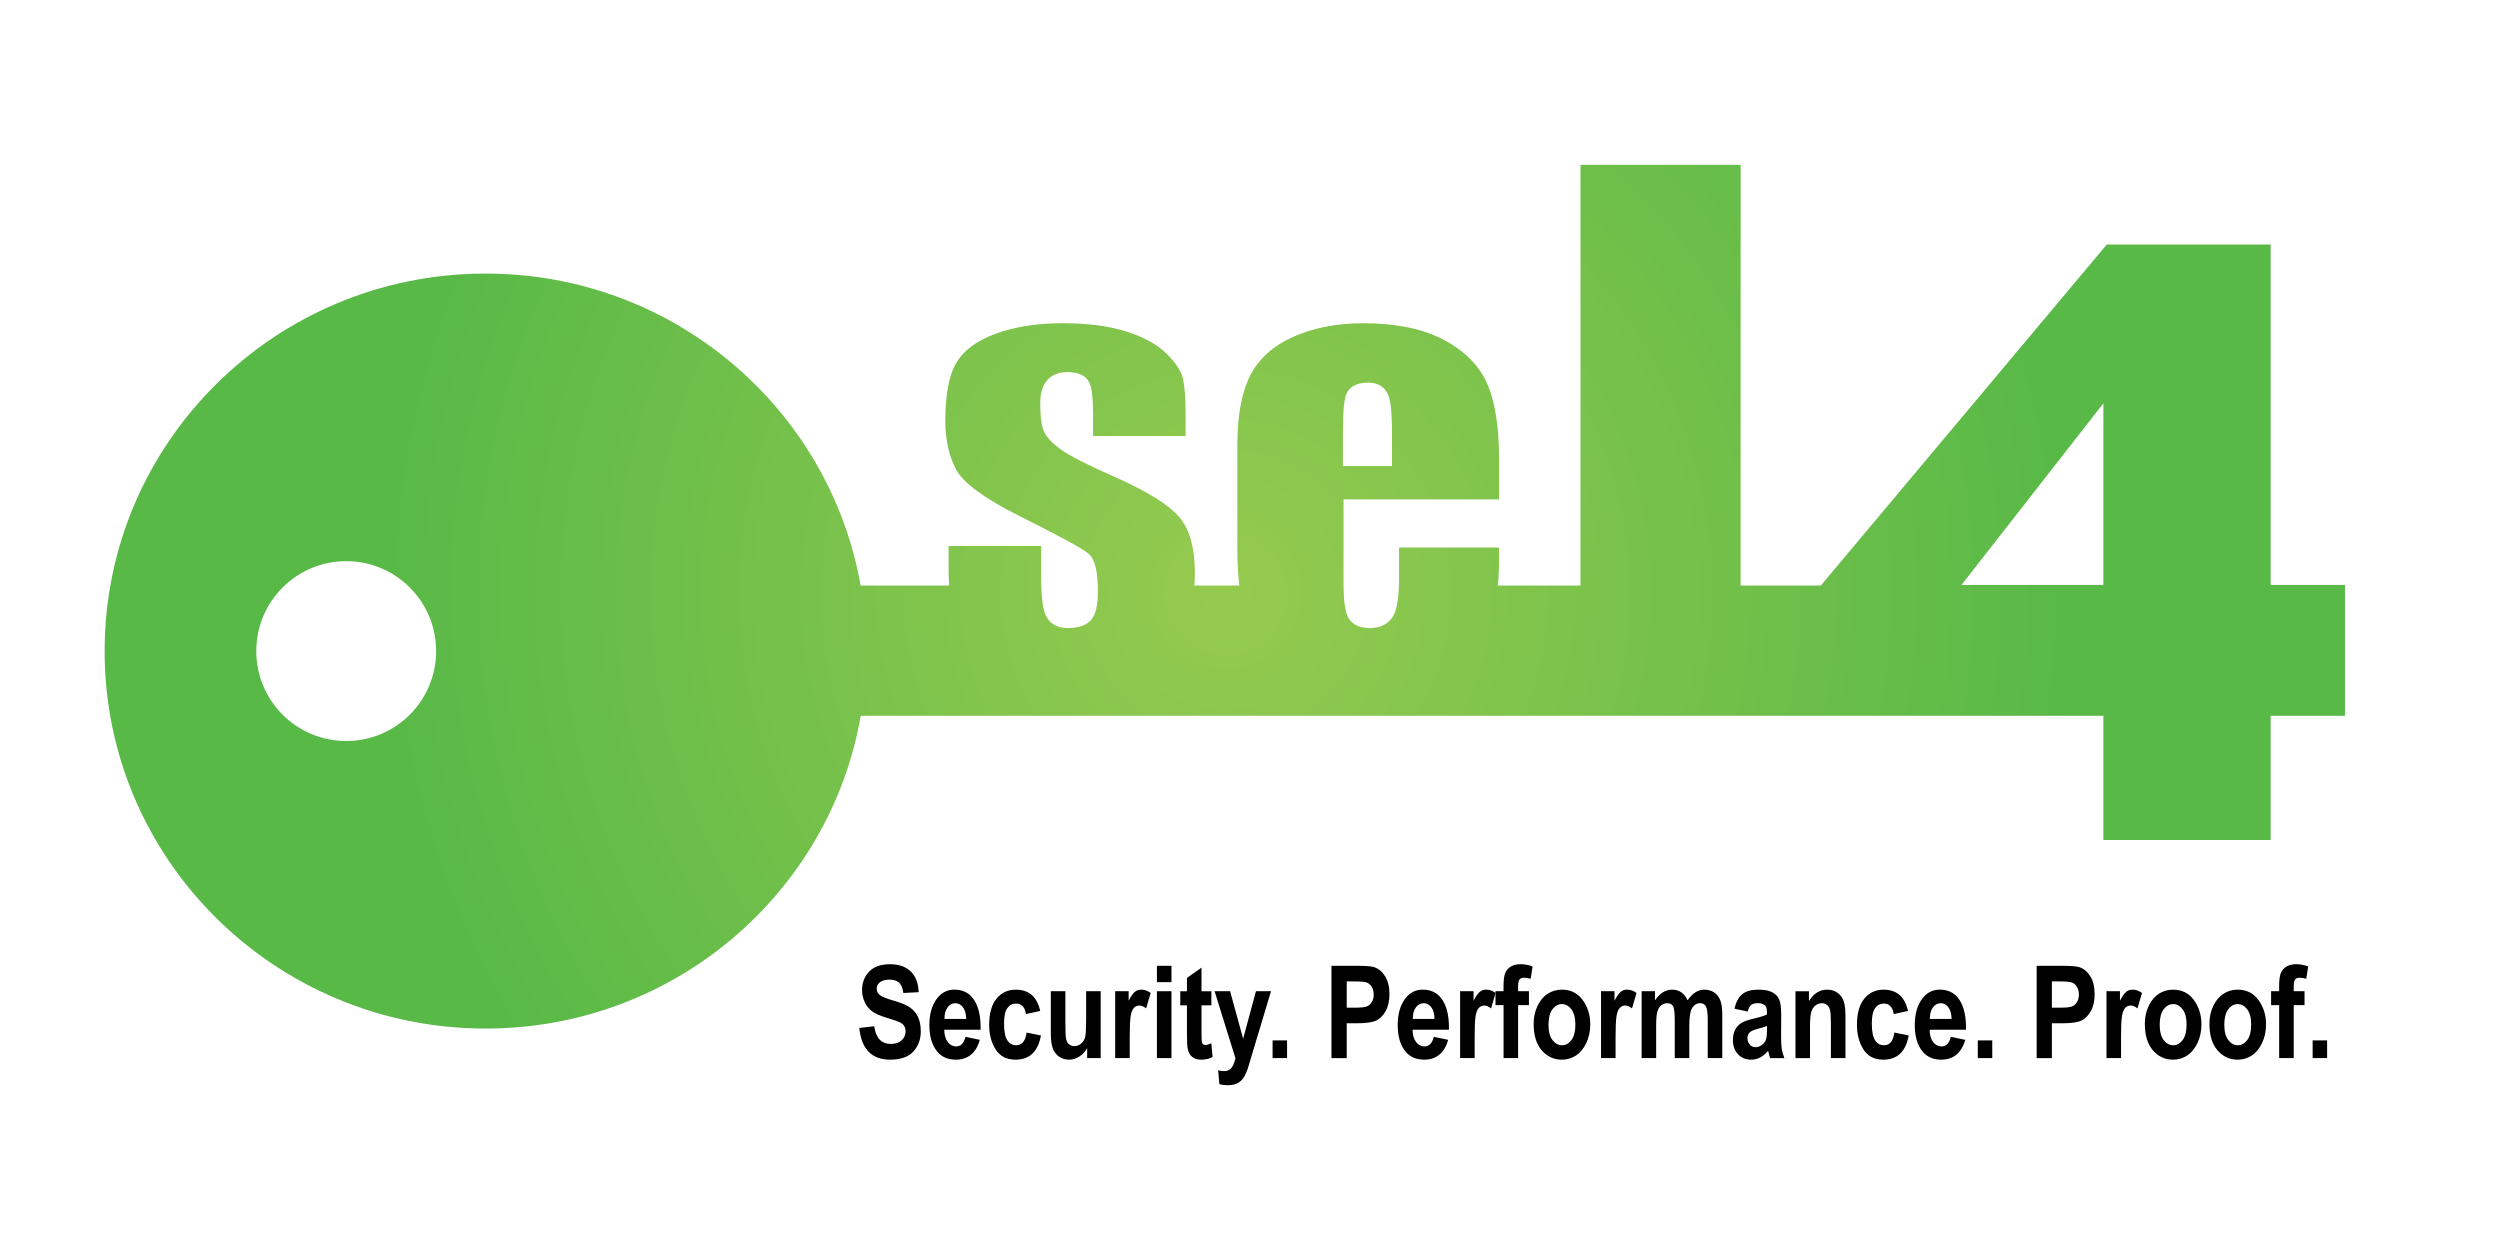
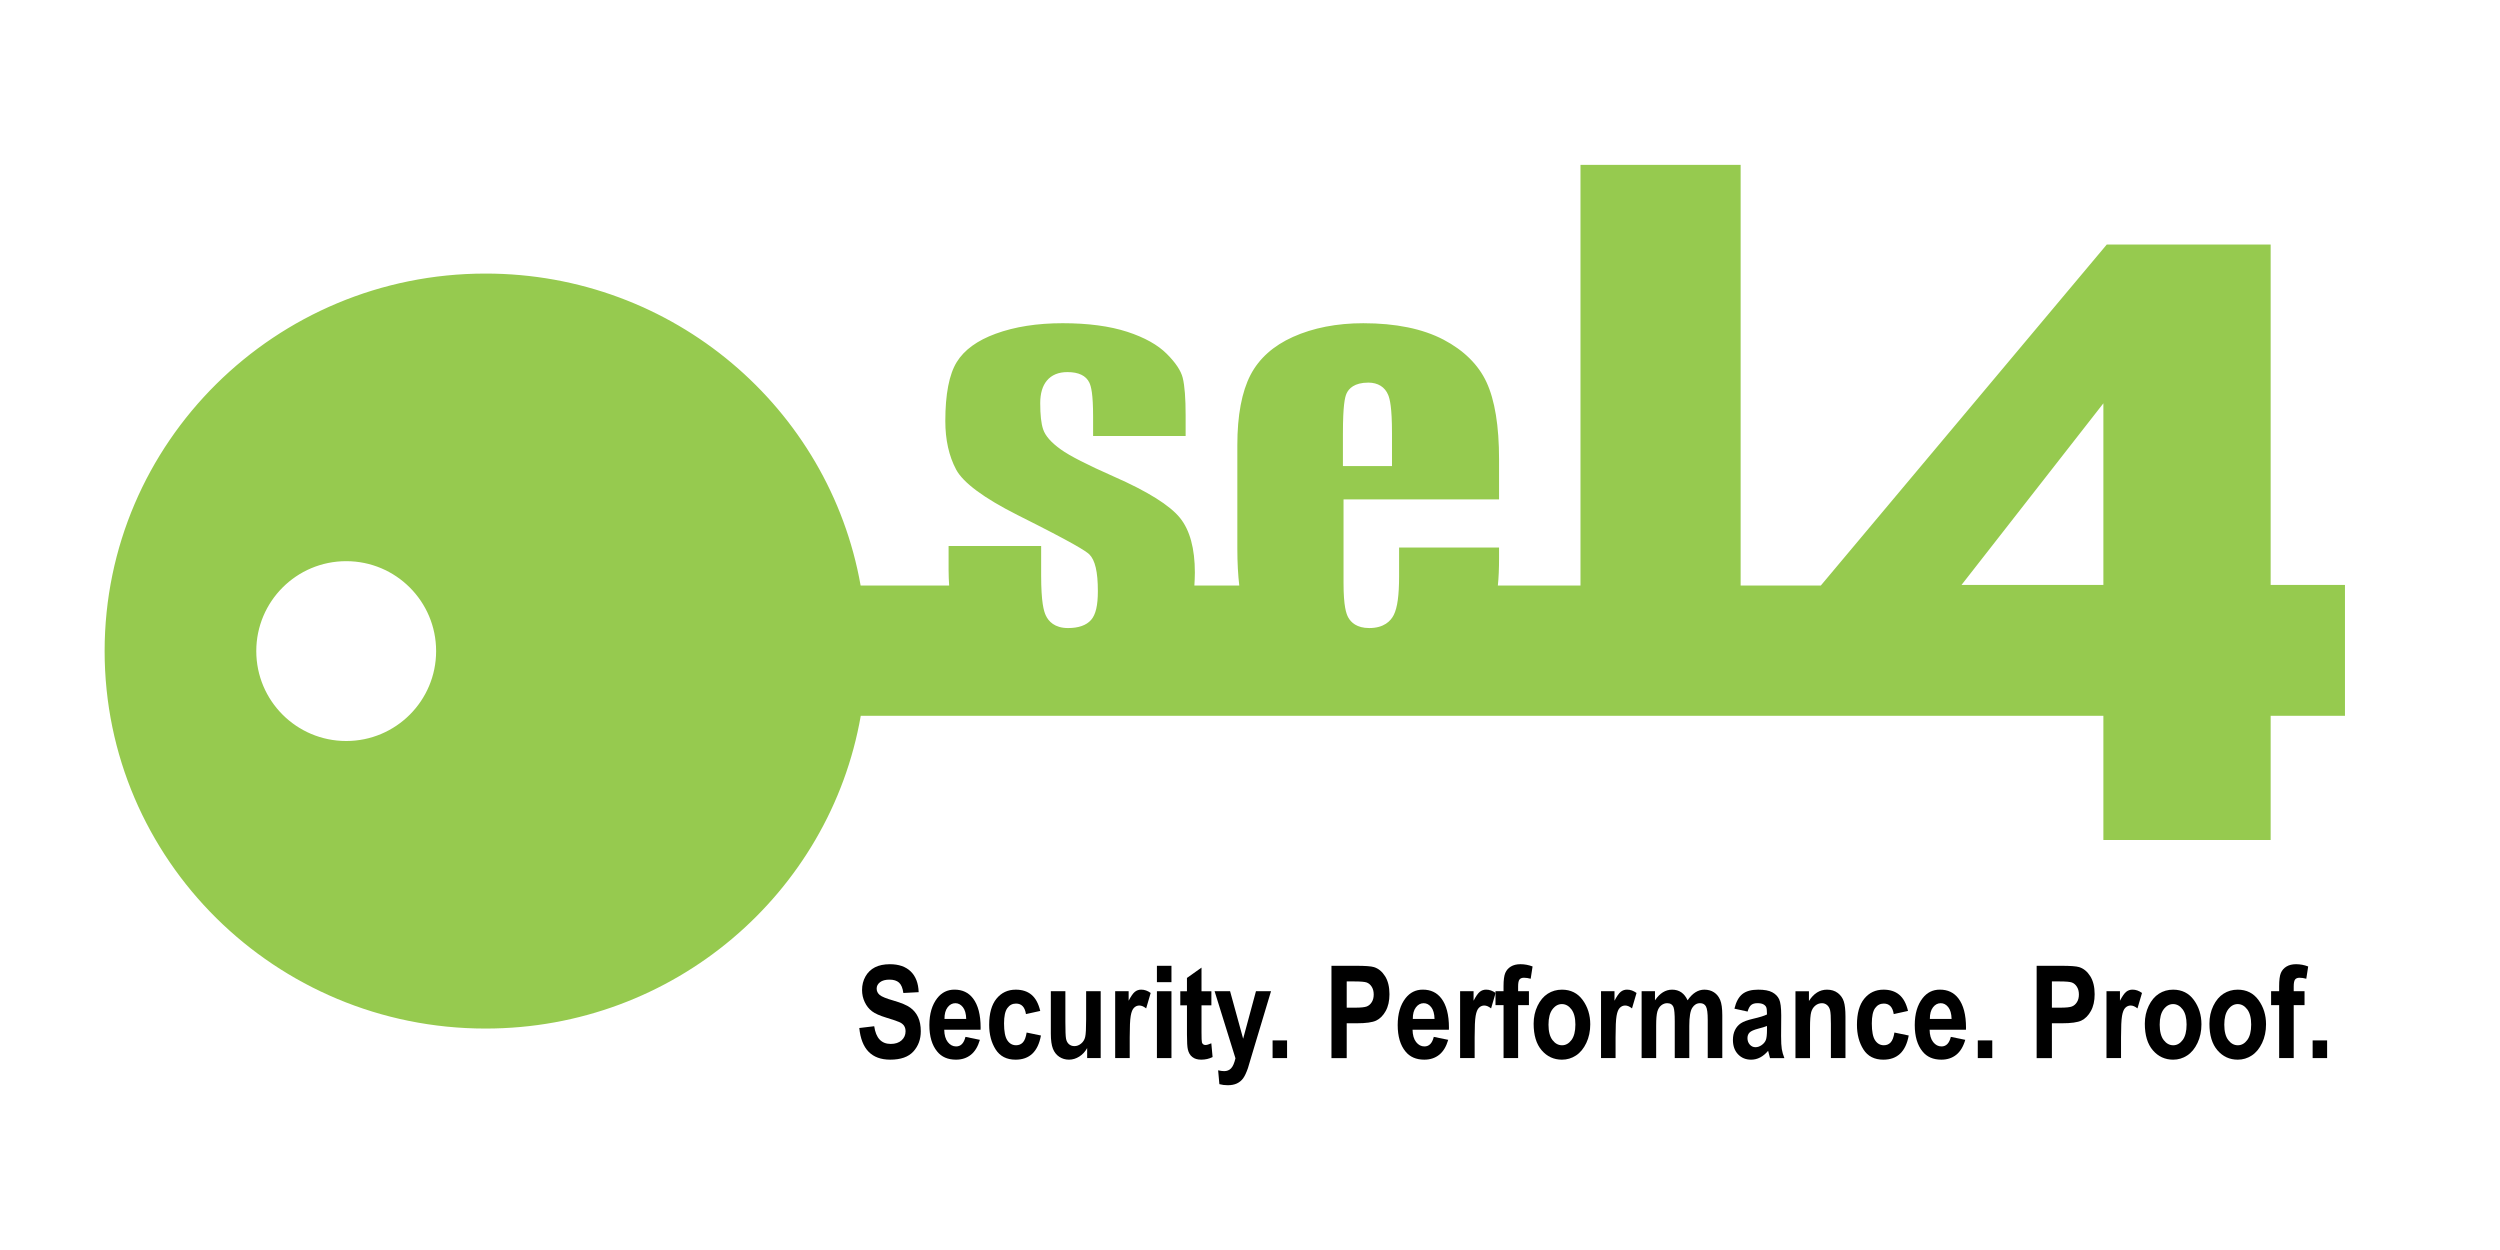
<svg xmlns="http://www.w3.org/2000/svg" xmlns:xlink="http://www.w3.org/1999/xlink" version="1.1" id="Layer_2" x="0px" y="0px" width="198.426px" height="99.212px" viewBox="0 0 198.426 99.212" enable-background="new 0 0 198.426 99.212" xml:space="preserve">
  <defs id="defs76" />
-   <g id="g3">
+   <g id="g3" style="display:inline">
    <defs id="defs5">
-       <path id="SVGID_1_" d="M20.341,51.676c0-3.94,3.193-7.136,7.139-7.136c3.941,0,7.135,3.195,7.135,7.136    c0,3.942-3.193,7.138-7.135,7.138C23.534,58.814,20.341,55.618,20.341,51.676 M166.946,32.012v14.414h-11.26L166.946,32.012z     M106.589,34.382c0-2.214,0.154-2.843,0.283-3.142c0.178-0.396,0.619-0.872,1.734-0.872c0.758,0,1.32,0.349,1.576,0.982    c0.129,0.314,0.301,0.973,0.301,3.031v2.612h-3.895V34.382z M125.444,13.087v33.388h-6.559c0.066-0.627,0.096-1.342,0.096-2.203    v-0.815h-7.934v2.271c0,1.523-0.133,2.501-0.424,3.082c-0.238,0.474-0.77,1.039-1.947,1.039c-0.992,0-1.451-0.457-1.662-0.836    c-0.162-0.29-0.377-0.889-0.377-2.731v-6.645h12.344v-3.183c0-2.635-0.334-4.696-0.998-6.123    c-0.645-1.387-1.795-2.521-3.412-3.373c-1.654-0.865-3.793-1.304-6.367-1.304c-2.096,0-3.975,0.366-5.576,1.085    c-1.561,0.701-2.695,1.717-3.373,3.018c-0.693,1.338-1.047,3.211-1.047,5.572v8.214c0,1.134,0.057,2.101,0.154,2.931h-3.564    c0.018-0.334,0.039-0.66,0.039-1.021c0-1.913-0.396-3.374-1.178-4.344c-0.805-0.999-2.568-2.104-5.244-3.28    c-2.129-0.941-3.51-1.648-4.217-2.157c-0.773-0.554-1.232-1.079-1.406-1.603c-0.154-0.462-0.229-1.14-0.229-2.071    c0-0.766,0.176-1.368,0.529-1.79c0.373-0.448,0.924-0.675,1.629-0.675c0.889,0,1.475,0.282,1.74,0.835    c0.139,0.297,0.299,0.872,0.299,2.711v1.527h7.344v-1.634c0-1.362-0.076-2.366-0.232-2.986c-0.139-0.562-0.566-1.204-1.27-1.906    c-0.713-0.713-1.766-1.299-3.133-1.745c-1.395-0.453-3.117-0.682-5.127-0.682c-2.018,0-3.807,0.281-5.318,0.836    c-1.457,0.533-2.494,1.287-3.084,2.244c-0.605,0.976-0.91,2.552-0.91,4.687c0,1.482,0.287,2.776,0.857,3.846    c0.555,1.044,2.199,2.263,4.881,3.616c4.498,2.252,5.396,2.844,5.688,3.114c0.465,0.459,0.682,1.387,0.682,2.921    c0,1.142-0.17,1.868-0.539,2.287c-0.375,0.427-0.992,0.645-1.83,0.645c-1.072,0-1.549-0.542-1.762-0.998    c-0.16-0.339-0.371-1.038-0.371-3.185v-2.329H75.29v1.904c0,0.438,0.021,0.838,0.045,1.233h-7.027    c-2.484-14.066-14.861-24.761-29.77-24.761c-16.697,0-30.234,13.415-30.234,29.962c0,16.548,13.537,29.962,30.234,29.962    c14.93,0,27.324-10.727,29.781-24.824l98.627,0.003v9.856h13.277v-9.856h5.898V46.426h-5.898V19.409h-13.008l-22.697,27.066l0,0    h-6.363V13.087H125.444z" />
+       <path id="SVGID_1_" d="m 20.341,51.676 c 0,-3.94 3.193,-7.136 7.139,-7.136 3.941,0 7.135,3.195 7.135,7.136 0,3.942 -3.193,7.138 -7.135,7.138 -3.946,0 -7.139,-3.196 -7.139,-7.138 M 166.946,32.012 v 14.414 h -11.26 z m -60.357,2.37 c 0,-2.214 0.154,-2.843 0.283,-3.142 0.178,-0.396 0.619,-0.872 1.734,-0.872 0.758,0 1.32,0.349 1.576,0.982 0.129,0.314 0.301,0.973 0.301,3.031 v 2.612 h -3.895 v -2.611 z m 18.855,-21.295 v 33.388 h -6.559 c 0.066,-0.627 0.096,-1.342 0.096,-2.203 v -0.815 h -7.934 v 2.271 c 0,1.523 -0.133,2.501 -0.424,3.082 -0.238,0.474 -0.77,1.039 -1.947,1.039 -0.992,0 -1.451,-0.457 -1.662,-0.836 -0.162,-0.29 -0.377,-0.889 -0.377,-2.731 v -6.645 h 12.344 v -3.183 c 0,-2.635 -0.334,-4.696 -0.998,-6.123 -0.645,-1.387 -1.795,-2.521 -3.412,-3.373 -1.654,-0.865 -3.793,-1.304 -6.367,-1.304 -2.096,0 -3.975,0.366 -5.576,1.085 -1.561,0.701 -2.695,1.717 -3.373,3.018 -0.693,1.338 -1.047,3.211 -1.047,5.572 v 8.214 c 0,1.134 0.057,2.101 0.154,2.931 h -3.564 c 0.018,-0.334 0.039,-0.66 0.039,-1.021 0,-1.913 -0.396,-3.374 -1.178,-4.344 -0.805,-0.999 -2.568,-2.104 -5.244,-3.28 -2.129,-0.941 -3.51,-1.648 -4.217,-2.157 -0.773,-0.554 -1.232,-1.079 -1.406,-1.603 -0.154,-0.462 -0.229,-1.14 -0.229,-2.071 0,-0.766 0.176,-1.368 0.529,-1.79 0.373,-0.448 0.924,-0.675 1.629,-0.675 0.889,0 1.475,0.282 1.74,0.835 0.139,0.297 0.299,0.872 0.299,2.711 v 1.527 h 7.344 v -1.634 c 0,-1.362 -0.076,-2.366 -0.232,-2.986 -0.139,-0.562 -0.566,-1.204 -1.27,-1.906 -0.713,-0.713 -1.766,-1.299 -3.133,-1.745 -1.395,-0.453 -3.117,-0.682 -5.127,-0.682 -2.018,0 -3.807,0.281 -5.318,0.836 -1.457,0.533 -2.494,1.287 -3.084,2.244 -0.605,0.976 -0.91,2.552 -0.91,4.687 0,1.482 0.287,2.776 0.857,3.846 0.555,1.044 2.199,2.263 4.881,3.616 4.498,2.252 5.396,2.844 5.688,3.114 0.465,0.459 0.682,1.387 0.682,2.921 0,1.142 -0.17,1.868 -0.539,2.287 -0.375,0.427 -0.992,0.645 -1.83,0.645 -1.072,0 -1.549,-0.542 -1.762,-0.998 -0.16,-0.339 -0.371,-1.038 -0.371,-3.185 V 43.337 H 75.29 v 1.904 c 0,0.438 0.021,0.838 0.045,1.233 H 68.308 C 65.824,32.408 53.447,21.713 38.538,21.713 c -16.697,0 -30.234,13.415 -30.234,29.962 0,16.548 13.537,29.962 30.234,29.962 14.93,0 27.324,-10.727 29.781,-24.824 l 98.627,0.003 v 9.856 h 13.277 v -9.856 h 5.898 v -10.39 h -5.898 V 19.409 h -13.008 l -22.697,27.066 v 0 h -6.363 V 13.087 Z" />
    </defs>
    <clipPath id="SVGID_2_">
-       <use xlink:href="#SVGID_1_" overflow="visible" id="use9" />
+       <use xlink:href="#SVGID_1_" overflow="visible" id="use9" style="overflow:visible" x="0" y="0" width="100%" height="100%" />
    </clipPath>
-     <radialGradient id="SVGID_3_" cx="-260.235" cy="697.833" r="0.48" gradientTransform="matrix(140.2563 0 0 -140.2563 36596.844 97922.703)" gradientUnits="userSpaceOnUse">
+     <radialGradient id="SVGID_3_" cx="-260.235" cy="697.833" r="0.48" gradientTransform="matrix(140.2563,0,0,-140.2563,36596.844,97922.703)" gradientUnits="userSpaceOnUse">
      <stop offset="0" style="stop-color:#96CA4F" id="stop12" />
      <stop offset="1" style="stop-color:#58B947" id="stop14" />
    </radialGradient>
-     <rect x="8.304" y="13.087" clip-path="url(#SVGID_2_)" fill="url(#SVGID_3_)" width="177.818" height="68.551" id="rect16" />
+     <rect x="8.304" y="13.087" clip-path="url(#SVGID_2_)" width="177.818" height="68.551" id="rect16" style="fill:#96ca4f;fill-opacity:1" />
  </g>
  <g id="g18">
    <path d="M68.202,81.593l1.185-0.14c0.133,0.937,0.569,1.404,1.31,1.404c0.366,0,0.654-0.096,0.864-0.287s0.314-0.429,0.314-0.712   c0-0.167-0.036-0.308-0.109-0.425c-0.073-0.116-0.185-0.212-0.335-0.287c-0.149-0.075-0.513-0.2-1.09-0.376   c-0.516-0.156-0.895-0.326-1.134-0.509c-0.24-0.183-0.431-0.423-0.572-0.722c-0.142-0.298-0.213-0.618-0.213-0.961   c0-0.399,0.091-0.759,0.272-1.079c0.182-0.32,0.433-0.561,0.752-0.724c0.32-0.163,0.715-0.245,1.185-0.245   c0.706,0,1.258,0.191,1.654,0.575s0.606,0.931,0.63,1.644L71.7,78.814c-0.053-0.393-0.168-0.668-0.345-0.825   c-0.177-0.156-0.428-0.235-0.754-0.235c-0.327,0-0.578,0.068-0.755,0.205s-0.265,0.306-0.265,0.508c0,0.2,0.08,0.367,0.24,0.503   s0.528,0.286,1.104,0.449c0.609,0.177,1.05,0.362,1.321,0.558c0.271,0.195,0.479,0.446,0.622,0.754s0.215,0.682,0.215,1.122   c0,0.636-0.196,1.171-0.587,1.604c-0.392,0.433-1.004,0.649-1.837,0.649C69.188,84.106,68.369,83.269,68.202,81.593z" id="path20" />
    <path d="M76.629,82.297l1.145,0.235c-0.154,0.533-0.393,0.929-0.716,1.187c-0.324,0.258-0.718,0.387-1.181,0.387   c-0.645,0-1.142-0.215-1.491-0.646c-0.414-0.5-0.621-1.202-0.621-2.103c0-0.888,0.209-1.599,0.625-2.133   c0.354-0.451,0.81-0.676,1.369-0.676c0.623,0,1.111,0.23,1.465,0.69c0.406,0.527,0.609,1.305,0.609,2.333l-0.005,0.16h-2.884   c0.007,0.421,0.102,0.748,0.283,0.979c0.182,0.23,0.401,0.346,0.659,0.346C76.258,83.057,76.505,82.804,76.629,82.297z    M76.688,80.873c-0.01-0.415-0.099-0.727-0.265-0.936c-0.167-0.209-0.365-0.313-0.595-0.313c-0.243,0-0.448,0.109-0.615,0.326   c-0.17,0.221-0.253,0.529-0.249,0.923H76.688z" id="path22" />
    <path d="M82.564,80.238l-1.134,0.25c-0.084-0.557-0.347-0.834-0.789-0.834c-0.285,0-0.515,0.12-0.688,0.361   c-0.175,0.241-0.262,0.646-0.262,1.218c0,0.632,0.087,1.078,0.261,1.338c0.174,0.261,0.405,0.391,0.696,0.391   c0.217,0,0.396-0.074,0.536-0.222c0.141-0.148,0.241-0.411,0.301-0.787l1.135,0.235c-0.233,1.279-0.905,1.919-2.015,1.919   c-0.709,0-1.235-0.271-1.579-0.811c-0.343-0.541-0.515-1.191-0.515-1.953c0-0.911,0.194-1.604,0.583-2.08s0.898-0.713,1.528-0.713   c0.511,0,0.927,0.135,1.249,0.405C82.193,79.224,82.425,79.652,82.564,80.238z" id="path24" />
    <path d="M86.288,83.981v-0.794c-0.159,0.288-0.369,0.513-0.628,0.675c-0.26,0.163-0.531,0.244-0.813,0.244   c-0.286,0-0.542-0.075-0.769-0.225c-0.226-0.15-0.395-0.363-0.506-0.64s-0.167-0.679-0.167-1.206v-3.361h1.154v2.438   c0,0.696,0.017,1.139,0.052,1.327c0.035,0.188,0.112,0.334,0.231,0.437c0.12,0.104,0.265,0.155,0.434,0.155   c0.193,0,0.371-0.067,0.533-0.202c0.163-0.135,0.271-0.308,0.321-0.52c0.052-0.211,0.077-0.677,0.077-1.396v-2.239h1.155v5.307   H86.288z" id="path26" />
    <path d="M89.666,83.981h-1.154v-5.307h1.069v0.754c0.184-0.353,0.348-0.588,0.492-0.705c0.146-0.117,0.312-0.175,0.503-0.175   c0.263,0,0.515,0.088,0.754,0.265l-0.359,1.225c-0.19-0.153-0.37-0.23-0.54-0.23c-0.16,0-0.301,0.059-0.422,0.178   c-0.122,0.118-0.209,0.333-0.263,0.643c-0.054,0.311-0.08,0.881-0.08,1.711V83.981z" id="path28" />
    <path d="M91.825,77.955v-1.299h1.154v1.299H91.825z M91.825,83.981v-5.307h1.154v5.307H91.825z" id="path30" />
    <path d="M96.148,78.674v1.119h-0.784v2.143c0,0.464,0.011,0.732,0.034,0.806c0.047,0.134,0.142,0.2,0.285,0.2   c0.106,0,0.26-0.045,0.46-0.135l0.1,1.089c-0.267,0.14-0.568,0.21-0.904,0.21c-0.293,0-0.528-0.07-0.705-0.21   c-0.177-0.14-0.295-0.342-0.354-0.605c-0.047-0.193-0.07-0.587-0.07-1.181v-2.316H93.68v-1.119h0.529V77.62l1.155-0.82v1.875   H96.148z" id="path32" />
    <path d="M96.403,78.674h1.229l1.037,3.77l1.017-3.77h1.195l-1.535,5.107l-0.296,0.994c-0.13,0.373-0.26,0.646-0.388,0.82   c-0.129,0.173-0.292,0.307-0.49,0.4c-0.199,0.093-0.443,0.14-0.733,0.14c-0.224,0-0.442-0.028-0.656-0.085l-0.1-1.099   c0.18,0.043,0.342,0.065,0.485,0.065c0.22,0,0.4-0.073,0.542-0.22c0.142-0.146,0.258-0.412,0.349-0.798L96.403,78.674z" id="path34" />
    <path d="M101.006,83.981v-1.404h1.149v1.404H101.006z" id="path36" />
    <path d="M105.679,83.981v-7.326h1.949c0.727,0,1.201,0.035,1.425,0.105c0.356,0.113,0.65,0.354,0.882,0.725   c0.231,0.37,0.347,0.846,0.347,1.429c0,0.53-0.1,0.974-0.3,1.332c-0.199,0.358-0.449,0.61-0.749,0.755s-0.816,0.217-1.55,0.217   h-0.794v2.764H105.679z M106.889,77.895v2.084h0.671c0.451,0,0.757-0.032,0.919-0.095s0.295-0.178,0.398-0.343   c0.104-0.165,0.155-0.368,0.155-0.608c0-0.244-0.054-0.449-0.16-0.616s-0.239-0.279-0.396-0.336   c-0.157-0.057-0.489-0.085-0.997-0.085H106.889z" id="path38" />
    <path d="M113.8,82.297l1.145,0.235c-0.154,0.533-0.393,0.929-0.716,1.187c-0.324,0.258-0.718,0.387-1.181,0.387   c-0.645,0-1.142-0.215-1.491-0.646c-0.414-0.5-0.621-1.202-0.621-2.103c0-0.888,0.209-1.599,0.625-2.133   c0.354-0.451,0.81-0.676,1.369-0.676c0.623,0,1.111,0.23,1.465,0.69c0.406,0.527,0.609,1.305,0.609,2.333l-0.005,0.16h-2.884   c0.007,0.421,0.102,0.748,0.283,0.979c0.182,0.23,0.401,0.346,0.659,0.346C113.429,83.057,113.676,82.804,113.8,82.297z    M113.859,80.873c-0.01-0.415-0.099-0.727-0.265-0.936c-0.167-0.209-0.365-0.313-0.595-0.313c-0.243,0-0.448,0.109-0.615,0.326   c-0.17,0.221-0.253,0.529-0.249,0.923H113.859z" id="path40" />
    <path d="M117.043,83.981h-1.154v-5.307h1.069v0.754c0.184-0.353,0.348-0.588,0.492-0.705c0.146-0.117,0.312-0.175,0.503-0.175   c0.263,0,0.515,0.088,0.754,0.265l-0.359,1.225c-0.19-0.153-0.37-0.23-0.54-0.23c-0.16,0-0.301,0.059-0.422,0.178   c-0.122,0.118-0.209,0.333-0.263,0.643c-0.054,0.311-0.08,0.881-0.08,1.711V83.981z" id="path42" />
    <path d="M118.696,78.674h0.64v-0.4c0-0.483,0.046-0.833,0.138-1.05c0.092-0.216,0.241-0.386,0.446-0.51   c0.205-0.123,0.458-0.185,0.759-0.185c0.327,0,0.647,0.06,0.962,0.18l-0.15,0.975c-0.187-0.053-0.365-0.08-0.535-0.08   c-0.163,0-0.281,0.047-0.354,0.141s-0.109,0.278-0.109,0.552v0.377h0.859v1.104h-0.859v4.203h-1.155v-4.203h-0.64V78.674z" id="path44" />
    <path d="M121.726,81.252c0-0.521,0.104-0.994,0.31-1.421c0.207-0.427,0.477-0.748,0.81-0.961s0.708-0.32,1.125-0.32   c0.699,0,1.249,0.274,1.648,0.823c0.4,0.549,0.6,1.191,0.6,1.925c0,0.547-0.104,1.042-0.312,1.482   c-0.209,0.44-0.481,0.772-0.82,0.994c-0.338,0.222-0.709,0.333-1.111,0.333c-0.646,0-1.183-0.247-1.609-0.741   C121.938,82.872,121.726,82.167,121.726,81.252z M122.905,81.328c0,0.538,0.104,0.945,0.315,1.221   c0.21,0.276,0.464,0.414,0.761,0.414c0.291,0,0.54-0.139,0.747-0.416s0.311-0.687,0.311-1.228c0-0.528-0.105-0.931-0.315-1.208   c-0.211-0.277-0.463-0.417-0.757-0.417c-0.29,0-0.54,0.139-0.749,0.417S122.905,80.793,122.905,81.328z" id="path46" />
    <path d="M128.228,83.981h-1.154v-5.307h1.069v0.754c0.184-0.353,0.348-0.588,0.492-0.705c0.146-0.117,0.312-0.175,0.503-0.175   c0.263,0,0.515,0.088,0.754,0.265l-0.359,1.225c-0.19-0.153-0.37-0.23-0.54-0.23c-0.16,0-0.301,0.059-0.422,0.178   c-0.122,0.118-0.209,0.333-0.263,0.643c-0.054,0.311-0.08,0.881-0.08,1.711V83.981z" id="path48" />
    <path d="M130.296,78.674h1.06v0.725c0.189-0.283,0.398-0.496,0.625-0.637s0.471-0.212,0.734-0.212c0.28,0,0.522,0.07,0.728,0.21   c0.204,0.14,0.372,0.352,0.502,0.634c0.193-0.283,0.4-0.495,0.622-0.634c0.222-0.14,0.457-0.21,0.707-0.21   c0.297,0,0.553,0.071,0.768,0.212s0.378,0.344,0.489,0.608c0.111,0.263,0.168,0.668,0.168,1.215v3.396h-1.155v-3.037   c0-0.53-0.046-0.883-0.14-1.058c-0.093-0.175-0.25-0.263-0.47-0.263c-0.257,0-0.463,0.123-0.619,0.368   c-0.157,0.246-0.235,0.725-0.235,1.438v2.552h-1.154v-2.912c0-0.577-0.032-0.949-0.095-1.116c-0.084-0.22-0.252-0.33-0.505-0.33   c-0.17,0-0.327,0.057-0.47,0.17c-0.144,0.113-0.247,0.279-0.311,0.498c-0.062,0.219-0.095,0.588-0.095,1.108v2.582h-1.154V78.674z" id="path50" />
    <path d="M138.707,80.288l-1.044-0.229c0.126-0.537,0.336-0.922,0.627-1.157c0.292-0.235,0.711-0.352,1.257-0.352   c0.486,0,0.858,0.068,1.114,0.205c0.257,0.137,0.44,0.323,0.55,0.558c0.11,0.235,0.165,0.663,0.165,1.283l-0.01,1.641   c0,0.46,0.019,0.803,0.055,1.028c0.037,0.225,0.105,0.464,0.205,0.718h-1.14l-0.149-0.58c-0.197,0.233-0.407,0.409-0.633,0.527   c-0.225,0.118-0.464,0.177-0.717,0.177c-0.423,0-0.77-0.143-1.039-0.428c-0.271-0.286-0.405-0.665-0.405-1.139   c0-0.3,0.055-0.562,0.165-0.786s0.265-0.402,0.465-0.536s0.52-0.252,0.959-0.355c0.533-0.123,0.905-0.238,1.115-0.345   c0-0.295-0.021-0.488-0.062-0.58c-0.042-0.092-0.119-0.167-0.23-0.227c-0.111-0.059-0.269-0.088-0.472-0.088   c-0.207,0-0.369,0.047-0.487,0.14S138.78,80.032,138.707,80.288z M140.247,81.433c-0.147,0.06-0.375,0.13-0.686,0.21   c-0.356,0.094-0.589,0.197-0.699,0.311s-0.165,0.261-0.165,0.441c0,0.204,0.061,0.375,0.183,0.514   c0.121,0.139,0.274,0.208,0.457,0.208c0.163,0,0.325-0.056,0.485-0.167c0.159-0.112,0.271-0.245,0.332-0.399   c0.062-0.153,0.093-0.433,0.093-0.837V81.433z" id="path52" />
    <path d="M146.473,83.981h-1.154V81.27c0-0.543-0.021-0.905-0.064-1.085c-0.044-0.18-0.125-0.319-0.243-0.416   s-0.252-0.145-0.402-0.145c-0.192,0-0.368,0.062-0.524,0.188c-0.156,0.125-0.267,0.298-0.33,0.518s-0.095,0.635-0.095,1.246v2.407   h-1.154v-5.307h1.069v0.774c0.19-0.3,0.404-0.525,0.643-0.675s0.502-0.225,0.792-0.225c0.336,0,0.62,0.087,0.852,0.262   c0.231,0.175,0.392,0.4,0.48,0.675c0.088,0.275,0.132,0.673,0.132,1.193V83.981z" id="path54" />
    <path d="M151.44,80.238l-1.134,0.25c-0.084-0.557-0.347-0.834-0.789-0.834c-0.285,0-0.515,0.12-0.688,0.361   c-0.175,0.241-0.262,0.646-0.262,1.218c0,0.632,0.087,1.078,0.261,1.338c0.174,0.261,0.405,0.391,0.696,0.391   c0.217,0,0.396-0.074,0.536-0.222c0.141-0.148,0.241-0.411,0.301-0.787l1.135,0.235c-0.233,1.279-0.905,1.919-2.015,1.919   c-0.709,0-1.235-0.271-1.579-0.811c-0.343-0.541-0.515-1.191-0.515-1.953c0-0.911,0.194-1.604,0.583-2.08s0.898-0.713,1.528-0.713   c0.511,0,0.927,0.135,1.249,0.405C151.069,79.224,151.301,79.652,151.44,80.238z" id="path56" />
    <path d="M154.839,82.297l1.145,0.235c-0.154,0.533-0.393,0.929-0.716,1.187c-0.324,0.258-0.718,0.387-1.181,0.387   c-0.645,0-1.142-0.215-1.491-0.646c-0.414-0.5-0.621-1.202-0.621-2.103c0-0.888,0.209-1.599,0.625-2.133   c0.354-0.451,0.81-0.676,1.369-0.676c0.623,0,1.111,0.23,1.465,0.69c0.406,0.527,0.609,1.305,0.609,2.333l-0.005,0.16h-2.884   c0.007,0.421,0.102,0.748,0.283,0.979c0.182,0.23,0.401,0.346,0.659,0.346C154.468,83.057,154.715,82.804,154.839,82.297z    M154.898,80.873c-0.01-0.415-0.099-0.727-0.265-0.936c-0.167-0.209-0.365-0.313-0.595-0.313c-0.243,0-0.448,0.109-0.615,0.326   c-0.17,0.221-0.253,0.529-0.249,0.923H154.898z" id="path58" />
    <path d="M156.978,83.981v-1.404h1.149v1.404H156.978z" id="path60" />
    <path d="M161.65,83.981v-7.326h1.949c0.727,0,1.201,0.035,1.425,0.105c0.356,0.113,0.65,0.354,0.882,0.725   c0.231,0.37,0.347,0.846,0.347,1.429c0,0.53-0.1,0.974-0.3,1.332c-0.199,0.358-0.449,0.61-0.749,0.755s-0.816,0.217-1.55,0.217   h-0.794v2.764H161.65z M162.86,77.895v2.084h0.671c0.451,0,0.757-0.032,0.919-0.095s0.295-0.178,0.398-0.343   c0.104-0.165,0.155-0.368,0.155-0.608c0-0.244-0.054-0.449-0.16-0.616s-0.239-0.279-0.396-0.336   c-0.157-0.057-0.489-0.085-0.997-0.085H162.86z" id="path62" />
    <path d="M168.347,83.981h-1.154v-5.307h1.069v0.754c0.184-0.353,0.348-0.588,0.492-0.705c0.146-0.117,0.312-0.175,0.503-0.175   c0.263,0,0.515,0.088,0.754,0.265l-0.359,1.225c-0.19-0.153-0.37-0.23-0.54-0.23c-0.16,0-0.301,0.059-0.422,0.178   c-0.122,0.118-0.209,0.333-0.263,0.643c-0.054,0.311-0.08,0.881-0.08,1.711V83.981z" id="path64" />
    <path d="M170.236,81.252c0-0.521,0.104-0.994,0.31-1.421c0.207-0.427,0.477-0.748,0.81-0.961s0.708-0.32,1.125-0.32   c0.699,0,1.249,0.274,1.648,0.823c0.4,0.549,0.6,1.191,0.6,1.925c0,0.547-0.104,1.042-0.312,1.482   c-0.209,0.44-0.481,0.772-0.82,0.994c-0.338,0.222-0.709,0.333-1.111,0.333c-0.646,0-1.183-0.247-1.609-0.741   C170.449,82.872,170.236,82.167,170.236,81.252z M171.416,81.328c0,0.538,0.104,0.945,0.315,1.221   c0.21,0.276,0.464,0.414,0.761,0.414c0.291,0,0.54-0.139,0.747-0.416s0.311-0.687,0.311-1.228c0-0.528-0.105-0.931-0.315-1.208   c-0.211-0.277-0.463-0.417-0.757-0.417c-0.29,0-0.54,0.139-0.749,0.417S171.416,80.793,171.416,81.328z" id="path66" />
    <path d="M175.363,81.252c0-0.521,0.104-0.994,0.31-1.421c0.207-0.427,0.477-0.748,0.81-0.961s0.708-0.32,1.125-0.32   c0.699,0,1.249,0.274,1.648,0.823c0.4,0.549,0.6,1.191,0.6,1.925c0,0.547-0.104,1.042-0.312,1.482   c-0.209,0.44-0.481,0.772-0.82,0.994c-0.338,0.222-0.709,0.333-1.111,0.333c-0.646,0-1.183-0.247-1.609-0.741   C175.576,82.872,175.363,82.167,175.363,81.252z M176.543,81.328c0,0.538,0.104,0.945,0.315,1.221   c0.21,0.276,0.464,0.414,0.761,0.414c0.291,0,0.54-0.139,0.747-0.416s0.311-0.687,0.311-1.228c0-0.528-0.105-0.931-0.315-1.208   c-0.211-0.277-0.463-0.417-0.757-0.417c-0.29,0-0.54,0.139-0.749,0.417S176.543,80.793,176.543,81.328z" id="path68" />
    <path d="M180.256,78.674h0.64v-0.4c0-0.483,0.046-0.833,0.138-1.05c0.092-0.216,0.241-0.386,0.446-0.51   c0.205-0.123,0.458-0.185,0.759-0.185c0.327,0,0.647,0.06,0.962,0.18l-0.15,0.975c-0.187-0.053-0.365-0.08-0.535-0.08   c-0.163,0-0.281,0.047-0.354,0.141s-0.109,0.278-0.109,0.552v0.377h0.859v1.104h-0.859v4.203h-1.155v-4.203h-0.64V78.674z" id="path70" />
    <path d="M183.555,83.981v-1.404h1.149v1.404H183.555z" id="path72" />
  </g>
</svg>
